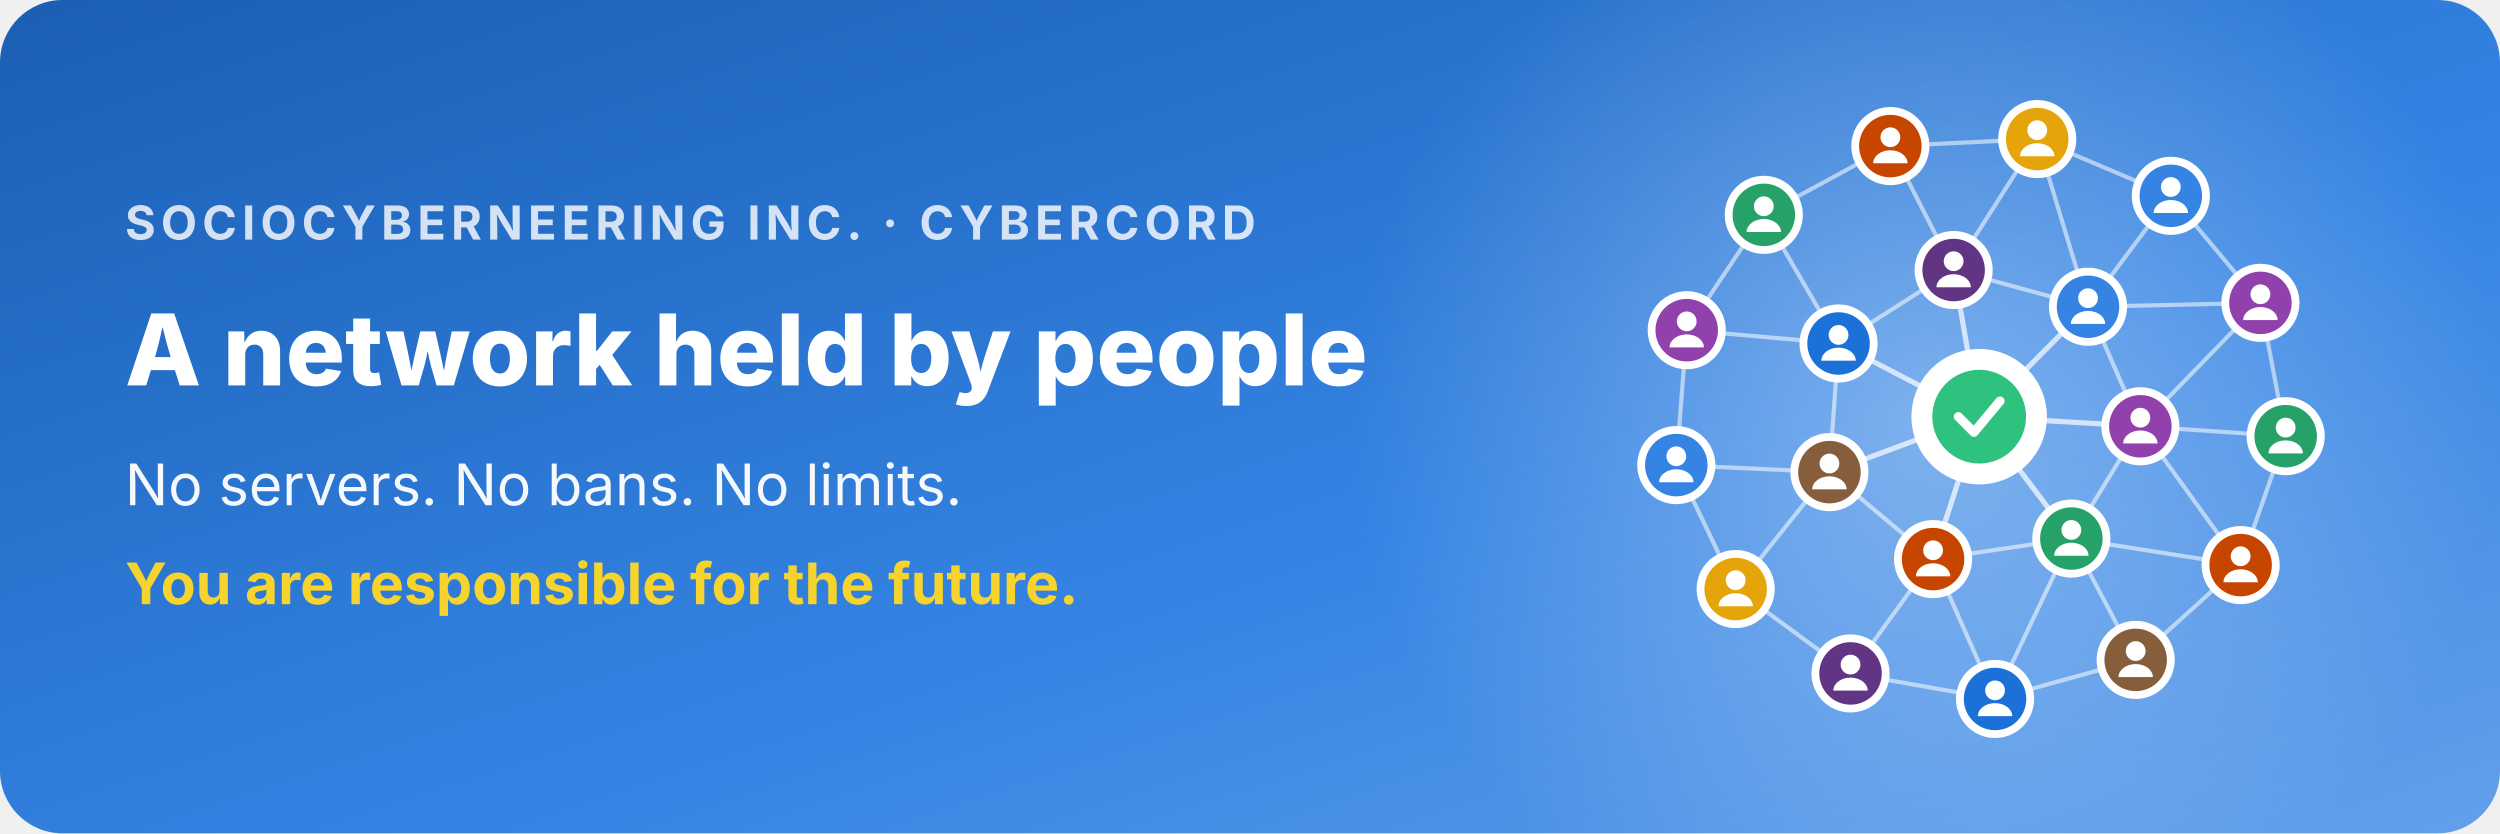
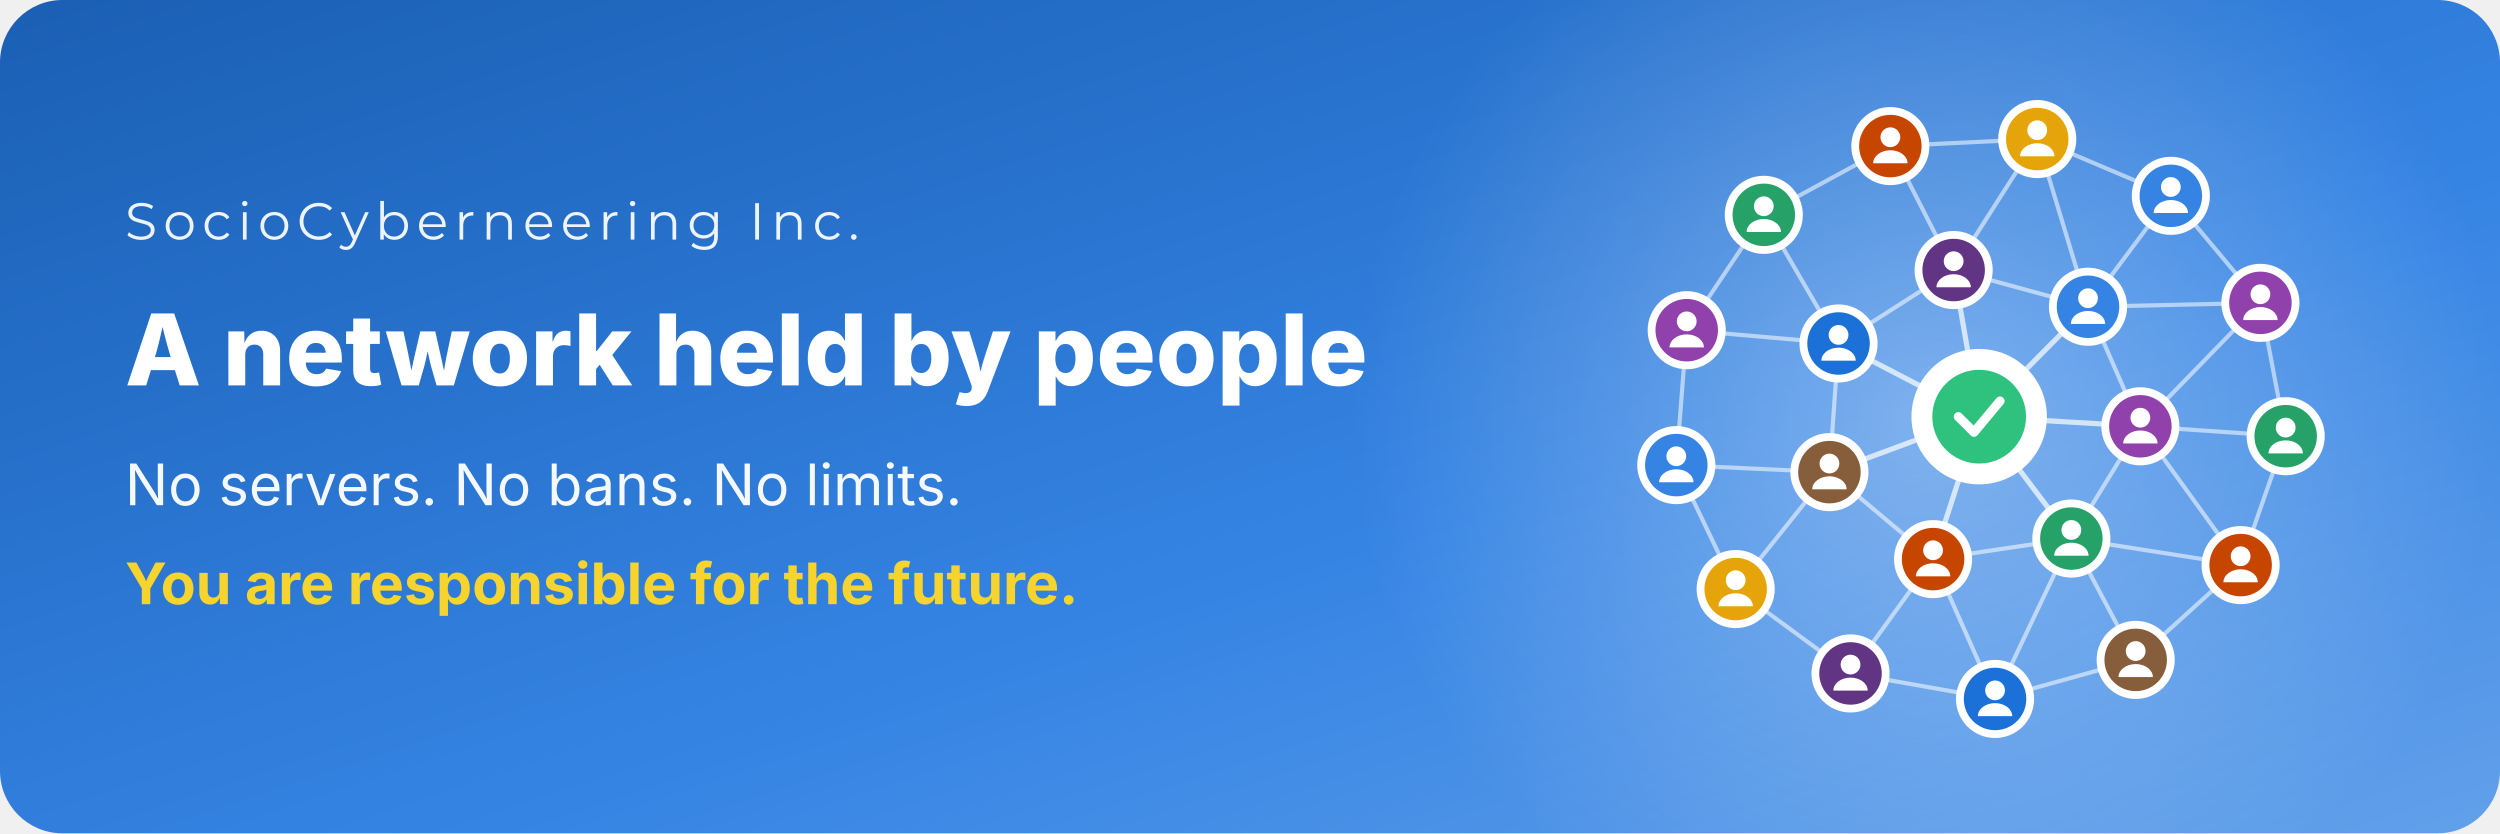
<svg xmlns="http://www.w3.org/2000/svg" width="960" height="320" viewBox="0 0 960 320">
  <defs>
    <filter id="sh" x="-30%" y="-30%" width="160%" height="160%">
      <feDropShadow dx="0" dy="3" stdDeviation="4" flood-color="#000" flood-opacity=".14" />
    </filter>
    <linearGradient id="bg" x1="0" y1="0" x2="1" y2="1">
      <stop offset="0" stop-color="#eaf2fd" />
      <stop offset="1" stop-color="#f6f5f4" />
    </linearGradient>
    <linearGradient id="hero" x1="0" y1="0" x2="1" y2="1">
      <stop offset="0" stop-color="#1a5fb4" />
      <stop offset=".6" stop-color="#3584e4" />
      <stop offset="1" stop-color="#62a0ea" />
    </linearGradient>
    <radialGradient id="glow">
      <stop offset="0" stop-color="#fff" stop-opacity=".35" />
      <stop offset="1" stop-color="#fff" stop-opacity="0" />
    </radialGradient>
  </defs>
  <rect width="960" height="320" rx="24" fill="url(#hero)" />
  <circle cx="740" cy="160" r="220" fill="url(#glow)" />
-   <text x="48" y="92" font-family="Inter, Cantarell, 'Noto Sans', sans-serif" font-size="18" font-weight="700" fill="#fff" opacity=".8" letter-spacing="2">SOCIOCYBERNEERING INC. · CYBERCORD</text>
+   <path d="M48.94 90.3 49.52 89.16Q50.28 89.92 51.54 90.39Q52.8 90.86 54.14 90.86Q56.02 90.86 56.96 90.17Q57.9 89.48 57.9 88.38Q57.9 87.54 57.39 87.04Q56.88 86.54 56.14 86.27Q55.4 86.0 54.08 85.68Q52.5 85.28 51.56 84.91Q50.62 84.54 49.95 83.78Q49.28 83.02 49.28 81.72Q49.28 80.66 49.84 79.79Q50.4 78.92 51.56 78.4Q52.72 77.88 54.44 77.88Q55.64 77.88 56.79 78.21Q57.94 78.54 58.78 79.12L58.28 80.3Q57.4 79.72 56.4 79.43Q55.4 79.14 54.44 79.14Q52.6 79.14 51.67 79.85Q50.74 80.56 50.74 81.68Q50.74 82.52 51.25 83.03Q51.76 83.54 52.53 83.81Q53.3 84.08 54.6 84.4Q56.14 84.78 57.09 85.15Q58.04 85.52 58.7 86.27Q59.36 87.02 59.36 88.3Q59.36 89.36 58.79 90.23Q58.22 91.1 57.04 91.61Q55.86 92.12 54.14 92.12Q52.58 92.12 51.15 91.62Q49.72 91.12 48.94 90.3ZM63.62 86.74Q63.62 85.2 64.32 83.98Q65.02 82.76 66.24 82.08Q67.46 81.4 68.98 81.4Q70.5 81.4 71.72 82.08Q72.94 82.76 73.63 83.98Q74.32 85.2 74.32 86.74Q74.32 88.28 73.63 89.5Q72.94 90.72 71.72 91.41Q70.5 92.1 68.98 92.1Q67.46 92.1 66.24 91.41Q65.02 90.72 64.32 89.5Q63.62 88.28 63.62 86.74ZM72.88 86.74Q72.88 85.54 72.38 84.6Q71.88 83.66 70.99 83.15Q70.1 82.64 68.98 82.64Q67.86 82.64 66.97 83.15Q66.08 83.66 65.57 84.6Q65.06 85.54 65.06 86.74Q65.06 87.94 65.57 88.88Q66.08 89.82 66.97 90.33Q67.86 90.84 68.98 90.84Q70.1 90.84 70.99 90.33Q71.88 89.82 72.38 88.88Q72.88 87.94 72.88 86.74ZM78.56 86.74Q78.56 85.2 79.26 83.98Q79.96 82.76 81.19 82.08Q82.42 81.4 83.98 81.4Q85.34 81.4 86.41 81.93Q87.48 82.46 88.1 83.48L87.04 84.2Q86.52 83.42 85.72 83.03Q84.92 82.64 83.98 82.64Q82.84 82.64 81.93 83.15Q81.02 83.66 80.51 84.6Q80.0 85.54 80.0 86.74Q80.0 87.96 80.51 88.89Q81.02 89.82 81.93 90.33Q82.84 90.84 83.98 90.84Q84.92 90.84 85.72 90.46Q86.52 90.08 87.04 89.3L88.1 90.02Q87.48 91.04 86.4 91.57Q85.32 92.1 83.98 92.1Q82.42 92.1 81.19 91.42Q79.96 90.74 79.26 89.51Q78.56 88.28 78.56 86.74ZM94.7 92.0H93.28V81.48H94.7ZM92.96 78.16Q92.96 77.76 93.26 77.46Q93.56 77.16 94.0 77.16Q94.44 77.16 94.74 77.45Q95.04 77.74 95.04 78.14Q95.04 78.58 94.74 78.88Q94.44 79.18 94.0 79.18Q93.56 79.18 93.26 78.88Q92.96 78.58 92.96 78.16ZM100.0 86.74Q100.0 85.2 100.7 83.98Q101.4 82.76 102.62 82.08Q103.84 81.4 105.36 81.4Q106.88 81.4 108.1 82.08Q109.32 82.76 110.01 83.98Q110.7 85.2 110.7 86.74Q110.7 88.28 110.01 89.5Q109.32 90.72 108.1 91.41Q106.88 92.1 105.36 92.1Q103.84 92.1 102.62 91.41Q101.4 90.72 100.7 89.5Q100.0 88.28 100.0 86.74ZM109.26 86.74Q109.26 85.54 108.76 84.6Q108.26 83.66 107.37 83.15Q106.48 82.64 105.36 82.64Q104.24 82.64 103.35 83.15Q102.46 83.66 101.95 84.6Q101.44 85.54 101.44 86.74Q101.44 87.94 101.95 88.88Q102.46 89.82 103.35 90.33Q104.24 90.84 105.36 90.84Q106.48 90.84 107.37 90.33Q108.26 89.82 108.76 88.88Q109.26 87.94 109.26 86.74ZM115.06 85.0Q115.06 82.98 116.01 81.35Q116.96 79.72 118.64 78.8Q120.32 77.88 122.4 77.88Q123.96 77.88 125.28 78.4Q126.6 78.92 127.52 79.92L126.58 80.86Q124.94 79.2 122.44 79.2Q120.78 79.2 119.42 79.96Q118.06 80.72 117.29 82.04Q116.52 83.36 116.52 85.0Q116.52 86.64 117.29 87.96Q118.06 89.28 119.42 90.04Q120.78 90.8 122.44 90.8Q124.96 90.8 126.58 89.12L127.52 90.06Q126.6 91.06 125.27 91.59Q123.94 92.12 122.38 92.12Q120.3 92.12 118.63 91.2Q116.96 90.28 116.01 88.65Q115.06 87.02 115.06 85.0ZM140.22 81.48H141.62L136.36 93.26Q135.72 94.74 134.88 95.36Q134.04 95.98 132.86 95.98Q132.1 95.98 131.44 95.74Q130.78 95.5 130.3 95.02L130.96 93.96Q131.76 94.76 132.88 94.76Q133.6 94.76 134.11 94.36Q134.62 93.96 135.06 93.0L135.52 91.98L130.82 81.48H132.3L136.26 90.42ZM156.68 86.74Q156.68 88.3 156.0 89.52Q155.32 90.74 154.12 91.42Q152.92 92.1 151.44 92.1Q150.12 92.1 149.07 91.54Q148.02 90.98 147.38 89.92V92.0H146.02V77.16H147.44V83.48Q148.1 82.46 149.13 81.93Q150.16 81.4 151.44 81.4Q152.92 81.4 154.12 82.07Q155.32 82.74 156.0 83.96Q156.68 85.18 156.68 86.74ZM155.26 86.74Q155.26 85.54 154.75 84.6Q154.24 83.66 153.34 83.15Q152.44 82.64 151.34 82.64Q150.22 82.64 149.33 83.15Q148.44 83.66 147.93 84.6Q147.42 85.54 147.42 86.74Q147.42 87.94 147.93 88.88Q148.44 89.82 149.33 90.33Q150.22 90.84 151.34 90.84Q152.44 90.84 153.34 90.33Q154.24 89.82 154.75 88.88Q155.26 87.94 155.26 86.74ZM171.14 87.18H162.34Q162.46 88.82 163.6 89.83Q164.74 90.84 166.48 90.84Q167.46 90.84 168.28 90.49Q169.1 90.14 169.7 89.46L170.5 90.38Q169.8 91.22 168.75 91.66Q167.7 92.1 166.44 92.1Q164.82 92.1 163.57 91.41Q162.32 90.72 161.62 89.5Q160.92 88.28 160.92 86.74Q160.92 85.2 161.59 83.98Q162.26 82.76 163.43 82.08Q164.6 81.4 166.06 81.4Q167.52 81.4 168.68 82.08Q169.84 82.76 170.5 83.97Q171.16 85.18 171.16 86.74ZM162.34 86.12H169.8Q169.66 84.56 168.63 83.59Q167.6 82.62 166.06 82.62Q164.54 82.62 163.51 83.59Q162.48 84.56 162.34 86.12ZM177.82 83.54Q178.32 82.48 179.31 81.94Q180.3 81.4 181.76 81.4V82.78L181.42 82.76Q179.76 82.76 178.82 83.78Q177.88 84.8 177.88 86.64V92.0H176.46V81.48H177.82ZM196.56 85.9V92.0H195.14V86.04Q195.14 84.4 194.32 83.54Q193.5 82.68 191.98 82.68Q190.28 82.68 189.29 83.69Q188.3 84.7 188.3 86.48V92.0H186.88V81.48H188.24V83.42Q188.82 82.46 189.85 81.93Q190.88 81.4 192.24 81.4Q194.22 81.4 195.39 82.55Q196.56 83.7 196.56 85.9ZM211.98 87.18H203.18Q203.3 88.82 204.44 89.83Q205.58 90.84 207.32 90.84Q208.3 90.84 209.12 90.49Q209.94 90.14 210.54 89.46L211.34 90.38Q210.64 91.22 209.59 91.66Q208.54 92.1 207.28 92.1Q205.66 92.1 204.41 91.41Q203.16 90.72 202.46 89.5Q201.76 88.28 201.76 86.74Q201.76 85.2 202.43 83.98Q203.1 82.76 204.27 82.08Q205.44 81.4 206.9 81.4Q208.36 81.4 209.52 82.08Q210.68 82.76 211.34 83.97Q212.0 85.18 212.0 86.74ZM203.18 86.12H210.64Q210.5 84.56 209.47 83.59Q208.44 82.62 206.9 82.62Q205.38 82.62 204.35 83.59Q203.32 84.56 203.18 86.12ZM226.46 87.18H217.66Q217.78 88.82 218.92 89.83Q220.06 90.84 221.8 90.84Q222.78 90.84 223.6 90.49Q224.42 90.14 225.02 89.46L225.82 90.38Q225.12 91.22 224.07 91.66Q223.02 92.1 221.76 92.1Q220.14 92.1 218.89 91.41Q217.64 90.72 216.94 89.5Q216.24 88.28 216.24 86.74Q216.24 85.2 216.91 83.98Q217.58 82.76 218.75 82.08Q219.92 81.4 221.38 81.4Q222.84 81.4 224.0 82.08Q225.16 82.76 225.82 83.97Q226.48 85.18 226.48 86.74ZM217.66 86.12H225.12Q224.98 84.56 223.95 83.59Q222.92 82.62 221.38 82.62Q219.86 82.62 218.83 83.59Q217.8 84.56 217.66 86.12ZM233.14 83.54Q233.64 82.48 234.63 81.94Q235.62 81.4 237.08 81.4V82.78L236.74 82.76Q235.08 82.76 234.14 83.78Q233.2 84.8 233.2 86.64V92.0H231.78V81.48H233.14ZM243.62 92.0H242.2V81.48H243.62ZM241.88 78.16Q241.88 77.76 242.18 77.46Q242.48 77.16 242.92 77.16Q243.36 77.16 243.66 77.45Q243.96 77.74 243.96 78.14Q243.96 78.58 243.66 78.88Q243.36 79.18 242.92 79.18Q242.48 79.18 242.18 78.88Q241.88 78.58 241.88 78.16ZM259.66 85.9V92.0H258.24V86.04Q258.24 84.4 257.42 83.54Q256.6 82.68 255.08 82.68Q253.38 82.68 252.39 83.69Q251.4 84.7 251.4 86.48V92.0H249.98V81.48H251.34V83.42Q251.92 82.46 252.95 81.93Q253.98 81.4 255.34 81.4Q257.32 81.4 258.49 82.55Q259.66 83.7 259.66 85.9ZM274.3 81.48H275.66V90.72Q275.66 93.4 274.35 94.69Q273.04 95.98 270.4 95.98Q268.94 95.98 267.63 95.55Q266.32 95.12 265.5 94.36L266.22 93.28Q266.98 93.96 268.07 94.34Q269.16 94.72 270.36 94.72Q272.36 94.72 273.3 93.79Q274.24 92.86 274.24 90.9V89.56Q273.58 90.56 272.51 91.08Q271.44 91.6 270.14 91.6Q268.66 91.6 267.45 90.95Q266.24 90.3 265.55 89.13Q264.86 87.96 264.86 86.48Q264.86 85.0 265.55 83.84Q266.24 82.68 267.44 82.04Q268.64 81.4 270.14 81.4Q271.48 81.4 272.56 81.94Q273.64 82.48 274.3 83.5ZM274.28 86.48Q274.28 85.36 273.77 84.49Q273.26 83.62 272.35 83.13Q271.44 82.64 270.28 82.64Q269.14 82.64 268.23 83.12Q267.32 83.6 266.81 84.48Q266.3 85.36 266.3 86.48Q266.3 87.6 266.81 88.48Q267.32 89.36 268.23 89.85Q269.14 90.34 270.28 90.34Q271.42 90.34 272.34 89.85Q273.26 89.36 273.77 88.48Q274.28 87.6 274.28 86.48ZM291.46 92.0H289.98V78.0H291.46ZM307.8 85.9V92.0H306.38V86.04Q306.38 84.4 305.56 83.54Q304.74 82.68 303.22 82.68Q301.52 82.68 300.53 83.69Q299.54 84.7 299.54 86.48V92.0H298.12V81.48H299.48V83.42Q300.06 82.46 301.09 81.93Q302.12 81.4 303.48 81.4Q305.46 81.4 306.63 82.55Q307.8 83.7 307.8 85.9ZM313.0 86.74Q313.0 85.2 313.7 83.98Q314.4 82.76 315.63 82.08Q316.86 81.4 318.42 81.4Q319.78 81.4 320.85 81.93Q321.92 82.46 322.54 83.48L321.48 84.2Q320.96 83.42 320.16 83.03Q319.36 82.64 318.42 82.64Q317.28 82.64 316.37 83.15Q315.46 83.66 314.95 84.6Q314.44 85.54 314.44 86.74Q314.44 87.96 314.95 88.89Q315.46 89.82 316.37 90.33Q317.28 90.84 318.42 90.84Q319.36 90.84 320.16 90.46Q320.96 90.08 321.48 89.3L322.54 90.02Q321.92 91.04 320.84 91.57Q319.76 92.1 318.42 92.1Q316.86 92.1 315.63 91.42Q314.4 90.74 313.7 89.51Q313.0 88.28 313.0 86.74ZM326.8 91.0Q326.8 90.54 327.11 90.23Q327.42 89.92 327.86 89.92Q328.3 89.92 328.62 90.23Q328.94 90.54 328.94 91.0Q328.94 91.46 328.62 91.78Q328.3 92.1 327.86 92.1Q327.42 92.1 327.11 91.78Q326.8 91.46 326.8 91.0Z" fill="#fff" opacity="0.92" />
  <text x="48" y="148" font-family="Inter, Cantarell, 'Noto Sans', sans-serif" font-size="38" font-weight="800" fill="#fff">A network held by people</text>
  <text x="48" y="194" font-family="Inter, Cantarell, 'Noto Sans', sans-serif" font-size="22" fill="#fff" opacity=".95">No servers. No bans. No limits.</text>
  <text x="48" y="232" font-family="Inter, Cantarell, 'Noto Sans', sans-serif" font-size="22" font-weight="700" fill="#f6d32d">You are responsible for the future.</text>
  <line x1="801.8" y1="117.8" x2="821.9" y2="163.7" stroke="#fff" stroke-width="1.6" opacity=".55" />
  <line x1="801.8" y1="117.8" x2="750.2" y2="103.7" stroke="#fff" stroke-width="1.6" opacity=".55" />
  <line x1="801.8" y1="117.8" x2="782.3" y2="53.4" stroke="#fff" stroke-width="1.6" opacity=".55" />
  <line x1="801.8" y1="117.8" x2="833.6" y2="75.2" stroke="#fff" stroke-width="1.6" opacity=".55" />
  <line x1="801.8" y1="117.8" x2="868.0" y2="116.3" stroke="#fff" stroke-width="1.6" opacity=".55" />
  <line x1="821.9" y1="163.7" x2="795.4" y2="206.8" stroke="#fff" stroke-width="1.6" opacity=".55" />
  <line x1="821.9" y1="163.7" x2="868.0" y2="116.3" stroke="#fff" stroke-width="1.6" opacity=".55" />
  <line x1="821.9" y1="163.7" x2="877.7" y2="167.5" stroke="#fff" stroke-width="1.6" opacity=".55" />
  <line x1="821.9" y1="163.7" x2="860.4" y2="217.0" stroke="#fff" stroke-width="1.6" opacity=".55" />
  <line x1="795.4" y1="206.8" x2="742.3" y2="214.7" stroke="#fff" stroke-width="1.6" opacity=".55" />
  <line x1="795.4" y1="206.8" x2="860.4" y2="217.0" stroke="#fff" stroke-width="1.6" opacity=".55" />
  <line x1="795.4" y1="206.8" x2="820.1" y2="253.4" stroke="#fff" stroke-width="1.6" opacity=".55" />
  <line x1="795.4" y1="206.8" x2="766.1" y2="268.4" stroke="#fff" stroke-width="1.6" opacity=".55" />
  <line x1="742.3" y1="214.7" x2="702.5" y2="181.3" stroke="#fff" stroke-width="1.6" opacity=".55" />
  <line x1="742.3" y1="214.7" x2="766.1" y2="268.4" stroke="#fff" stroke-width="1.6" opacity=".55" />
  <line x1="742.3" y1="214.7" x2="710.6" y2="258.6" stroke="#fff" stroke-width="1.6" opacity=".55" />
  <line x1="702.5" y1="181.3" x2="706.0" y2="131.9" stroke="#fff" stroke-width="1.6" opacity=".55" />
  <line x1="702.5" y1="181.3" x2="666.5" y2="226.2" stroke="#fff" stroke-width="1.6" opacity=".55" />
  <line x1="702.5" y1="181.3" x2="643.7" y2="178.6" stroke="#fff" stroke-width="1.6" opacity=".55" />
  <line x1="706.0" y1="131.9" x2="750.2" y2="103.7" stroke="#fff" stroke-width="1.6" opacity=".55" />
  <line x1="706.0" y1="131.9" x2="647.7" y2="126.8" stroke="#fff" stroke-width="1.6" opacity=".55" />
  <line x1="706.0" y1="131.9" x2="677.3" y2="82.5" stroke="#fff" stroke-width="1.6" opacity=".55" />
  <line x1="750.2" y1="103.7" x2="782.3" y2="53.4" stroke="#fff" stroke-width="1.6" opacity=".55" />
  <line x1="750.2" y1="103.7" x2="725.9" y2="56.1" stroke="#fff" stroke-width="1.6" opacity=".55" />
  <line x1="782.3" y1="53.4" x2="833.6" y2="75.2" stroke="#fff" stroke-width="1.6" opacity=".55" />
  <line x1="782.3" y1="53.4" x2="725.9" y2="56.1" stroke="#fff" stroke-width="1.6" opacity=".55" />
  <line x1="833.6" y1="75.2" x2="868.0" y2="116.3" stroke="#fff" stroke-width="1.6" opacity=".55" />
  <line x1="868.0" y1="116.3" x2="877.7" y2="167.5" stroke="#fff" stroke-width="1.6" opacity=".55" />
  <line x1="877.7" y1="167.5" x2="860.4" y2="217.0" stroke="#fff" stroke-width="1.6" opacity=".55" />
  <line x1="860.4" y1="217.0" x2="820.1" y2="253.4" stroke="#fff" stroke-width="1.6" opacity=".55" />
  <line x1="820.1" y1="253.4" x2="766.1" y2="268.4" stroke="#fff" stroke-width="1.6" opacity=".55" />
  <line x1="766.1" y1="268.4" x2="710.6" y2="258.6" stroke="#fff" stroke-width="1.6" opacity=".55" />
  <line x1="710.6" y1="258.6" x2="666.5" y2="226.2" stroke="#fff" stroke-width="1.6" opacity=".55" />
  <line x1="666.5" y1="226.2" x2="643.7" y2="178.6" stroke="#fff" stroke-width="1.6" opacity=".55" />
  <line x1="643.7" y1="178.6" x2="647.7" y2="126.8" stroke="#fff" stroke-width="1.6" opacity=".55" />
  <line x1="647.7" y1="126.8" x2="677.3" y2="82.5" stroke="#fff" stroke-width="1.6" opacity=".55" />
  <line x1="677.3" y1="82.5" x2="725.9" y2="56.1" stroke="#fff" stroke-width="1.6" opacity=".55" />
  <line x1="760" y1="160" x2="801.8" y2="117.8" stroke="#fff" stroke-width="2" opacity=".7" />
  <line x1="760" y1="160" x2="821.9" y2="163.7" stroke="#fff" stroke-width="2" opacity=".7" />
  <line x1="760" y1="160" x2="795.4" y2="206.8" stroke="#fff" stroke-width="2" opacity=".7" />
  <line x1="760" y1="160" x2="742.3" y2="214.7" stroke="#fff" stroke-width="2" opacity=".7" />
  <line x1="760" y1="160" x2="702.5" y2="181.3" stroke="#fff" stroke-width="2" opacity=".7" />
  <line x1="760" y1="160" x2="706.0" y2="131.9" stroke="#fff" stroke-width="2" opacity=".7" />
  <line x1="760" y1="160" x2="750.2" y2="103.7" stroke="#fff" stroke-width="2" opacity=".7" />
  <circle cx="801.8" cy="117.8" r="15" fill="#fff" />
  <circle cx="801.8" cy="117.8" r="12" fill="#3584e4" />
  <circle cx="801.8" cy="114.5" r="3.8" fill="#fff" />
  <path d="M795.2 124.4 a6.6 5.0 0 0 1 13.2 0" fill="#fff" />
  <circle cx="821.9" cy="163.7" r="15" fill="#fff" />
  <circle cx="821.9" cy="163.7" r="12" fill="#9141ac" />
  <circle cx="821.9" cy="160.4" r="3.8" fill="#fff" />
  <path d="M815.3 170.3 a6.6 5.0 0 0 1 13.2 0" fill="#fff" />
  <circle cx="795.4" cy="206.8" r="15" fill="#fff" />
  <circle cx="795.4" cy="206.8" r="12" fill="#26a269" />
  <circle cx="795.4" cy="203.5" r="3.8" fill="#fff" />
  <path d="M788.8 213.4 a6.6 5.0 0 0 1 13.2 0" fill="#fff" />
  <circle cx="742.3" cy="214.7" r="15" fill="#fff" />
  <circle cx="742.3" cy="214.7" r="12" fill="#c64600" />
  <circle cx="742.3" cy="211.3" r="3.8" fill="#fff" />
  <path d="M735.7 221.3 a6.6 5.0 0 0 1 13.2 0" fill="#fff" />
  <circle cx="702.5" cy="181.3" r="15" fill="#fff" />
  <circle cx="702.5" cy="181.3" r="12" fill="#865e3c" />
  <circle cx="702.5" cy="178.0" r="3.8" fill="#fff" />
  <path d="M695.9 187.9 a6.6 5.0 0 0 1 13.2 0" fill="#fff" />
  <circle cx="706.0" cy="131.9" r="15" fill="#fff" />
  <circle cx="706.0" cy="131.9" r="12" fill="#1c71d8" />
  <circle cx="706.0" cy="128.6" r="3.8" fill="#fff" />
  <path d="M699.4 138.5 a6.6 5.0 0 0 1 13.2 0" fill="#fff" />
  <circle cx="750.2" cy="103.7" r="15" fill="#fff" />
  <circle cx="750.2" cy="103.7" r="12" fill="#613583" />
  <circle cx="750.2" cy="100.3" r="3.8" fill="#fff" />
  <path d="M743.6 110.3 a6.6 5.0 0 0 1 13.2 0" fill="#fff" />
  <circle cx="782.3" cy="53.4" r="15" fill="#fff" />
  <circle cx="782.3" cy="53.4" r="12" fill="#e5a50a" />
  <circle cx="782.3" cy="50.0" r="3.8" fill="#fff" />
  <path d="M775.7 60.0 a6.6 5.0 0 0 1 13.2 0" fill="#fff" />
  <circle cx="833.6" cy="75.2" r="15" fill="#fff" />
  <circle cx="833.6" cy="75.2" r="12" fill="#3584e4" />
  <circle cx="833.6" cy="71.8" r="3.8" fill="#fff" />
  <path d="M827.0 81.8 a6.6 5.0 0 0 1 13.2 0" fill="#fff" />
  <circle cx="868.0" cy="116.3" r="15" fill="#fff" />
  <circle cx="868.0" cy="116.3" r="12" fill="#9141ac" />
  <circle cx="868.0" cy="113.0" r="3.8" fill="#fff" />
  <path d="M861.4 122.9 a6.6 5.0 0 0 1 13.2 0" fill="#fff" />
  <circle cx="877.7" cy="167.5" r="15" fill="#fff" />
  <circle cx="877.7" cy="167.5" r="12" fill="#26a269" />
  <circle cx="877.7" cy="164.2" r="3.8" fill="#fff" />
  <path d="M871.1 174.1 a6.6 5.0 0 0 1 13.2 0" fill="#fff" />
  <circle cx="860.4" cy="217.0" r="15" fill="#fff" />
  <circle cx="860.4" cy="217.0" r="12" fill="#c64600" />
  <circle cx="860.4" cy="213.6" r="3.8" fill="#fff" />
  <path d="M853.8 223.6 a6.6 5.0 0 0 1 13.2 0" fill="#fff" />
  <circle cx="820.1" cy="253.4" r="15" fill="#fff" />
  <circle cx="820.1" cy="253.4" r="12" fill="#865e3c" />
  <circle cx="820.1" cy="250.0" r="3.8" fill="#fff" />
  <path d="M813.5 260.0 a6.6 5.0 0 0 1 13.2 0" fill="#fff" />
  <circle cx="766.1" cy="268.4" r="15" fill="#fff" />
  <circle cx="766.1" cy="268.4" r="12" fill="#1c71d8" />
  <circle cx="766.1" cy="265.1" r="3.8" fill="#fff" />
  <path d="M759.5 275.0 a6.6 5.0 0 0 1 13.2 0" fill="#fff" />
  <circle cx="710.6" cy="258.6" r="15" fill="#fff" />
  <circle cx="710.6" cy="258.6" r="12" fill="#613583" />
  <circle cx="710.6" cy="255.2" r="3.8" fill="#fff" />
  <path d="M704.0 265.2 a6.6 5.0 0 0 1 13.2 0" fill="#fff" />
  <circle cx="666.5" cy="226.2" r="15" fill="#fff" />
  <circle cx="666.5" cy="226.2" r="12" fill="#e5a50a" />
  <circle cx="666.5" cy="222.8" r="3.8" fill="#fff" />
  <path d="M659.9 232.8 a6.6 5.0 0 0 1 13.2 0" fill="#fff" />
  <circle cx="643.7" cy="178.6" r="15" fill="#fff" />
  <circle cx="643.7" cy="178.6" r="12" fill="#3584e4" />
  <circle cx="643.7" cy="175.2" r="3.8" fill="#fff" />
  <path d="M637.1 185.2 a6.6 5.0 0 0 1 13.2 0" fill="#fff" />
  <circle cx="647.7" cy="126.8" r="15" fill="#fff" />
  <circle cx="647.7" cy="126.8" r="12" fill="#9141ac" />
  <circle cx="647.7" cy="123.4" r="3.8" fill="#fff" />
  <path d="M641.1 133.4 a6.6 5.0 0 0 1 13.2 0" fill="#fff" />
  <circle cx="677.3" cy="82.5" r="15" fill="#fff" />
  <circle cx="677.3" cy="82.5" r="12" fill="#26a269" />
  <circle cx="677.3" cy="79.2" r="3.8" fill="#fff" />
  <path d="M670.7 89.1 a6.6 5.0 0 0 1 13.2 0" fill="#fff" />
  <circle cx="725.9" cy="56.1" r="15" fill="#fff" />
  <circle cx="725.9" cy="56.1" r="12" fill="#c64600" />
  <circle cx="725.9" cy="52.7" r="3.8" fill="#fff" />
  <path d="M719.3 62.7 a6.6 5.0 0 0 1 13.2 0" fill="#fff" />
  <circle cx="760" cy="160" r="26" fill="#fff" />
  <circle cx="760" cy="160" r="18" fill="#2ec27e" />
  <path d="M752 160 l6 6 l10 -12" stroke="#fff" stroke-width="3.5" fill="none" stroke-linecap="round" stroke-linejoin="round" />
</svg>
